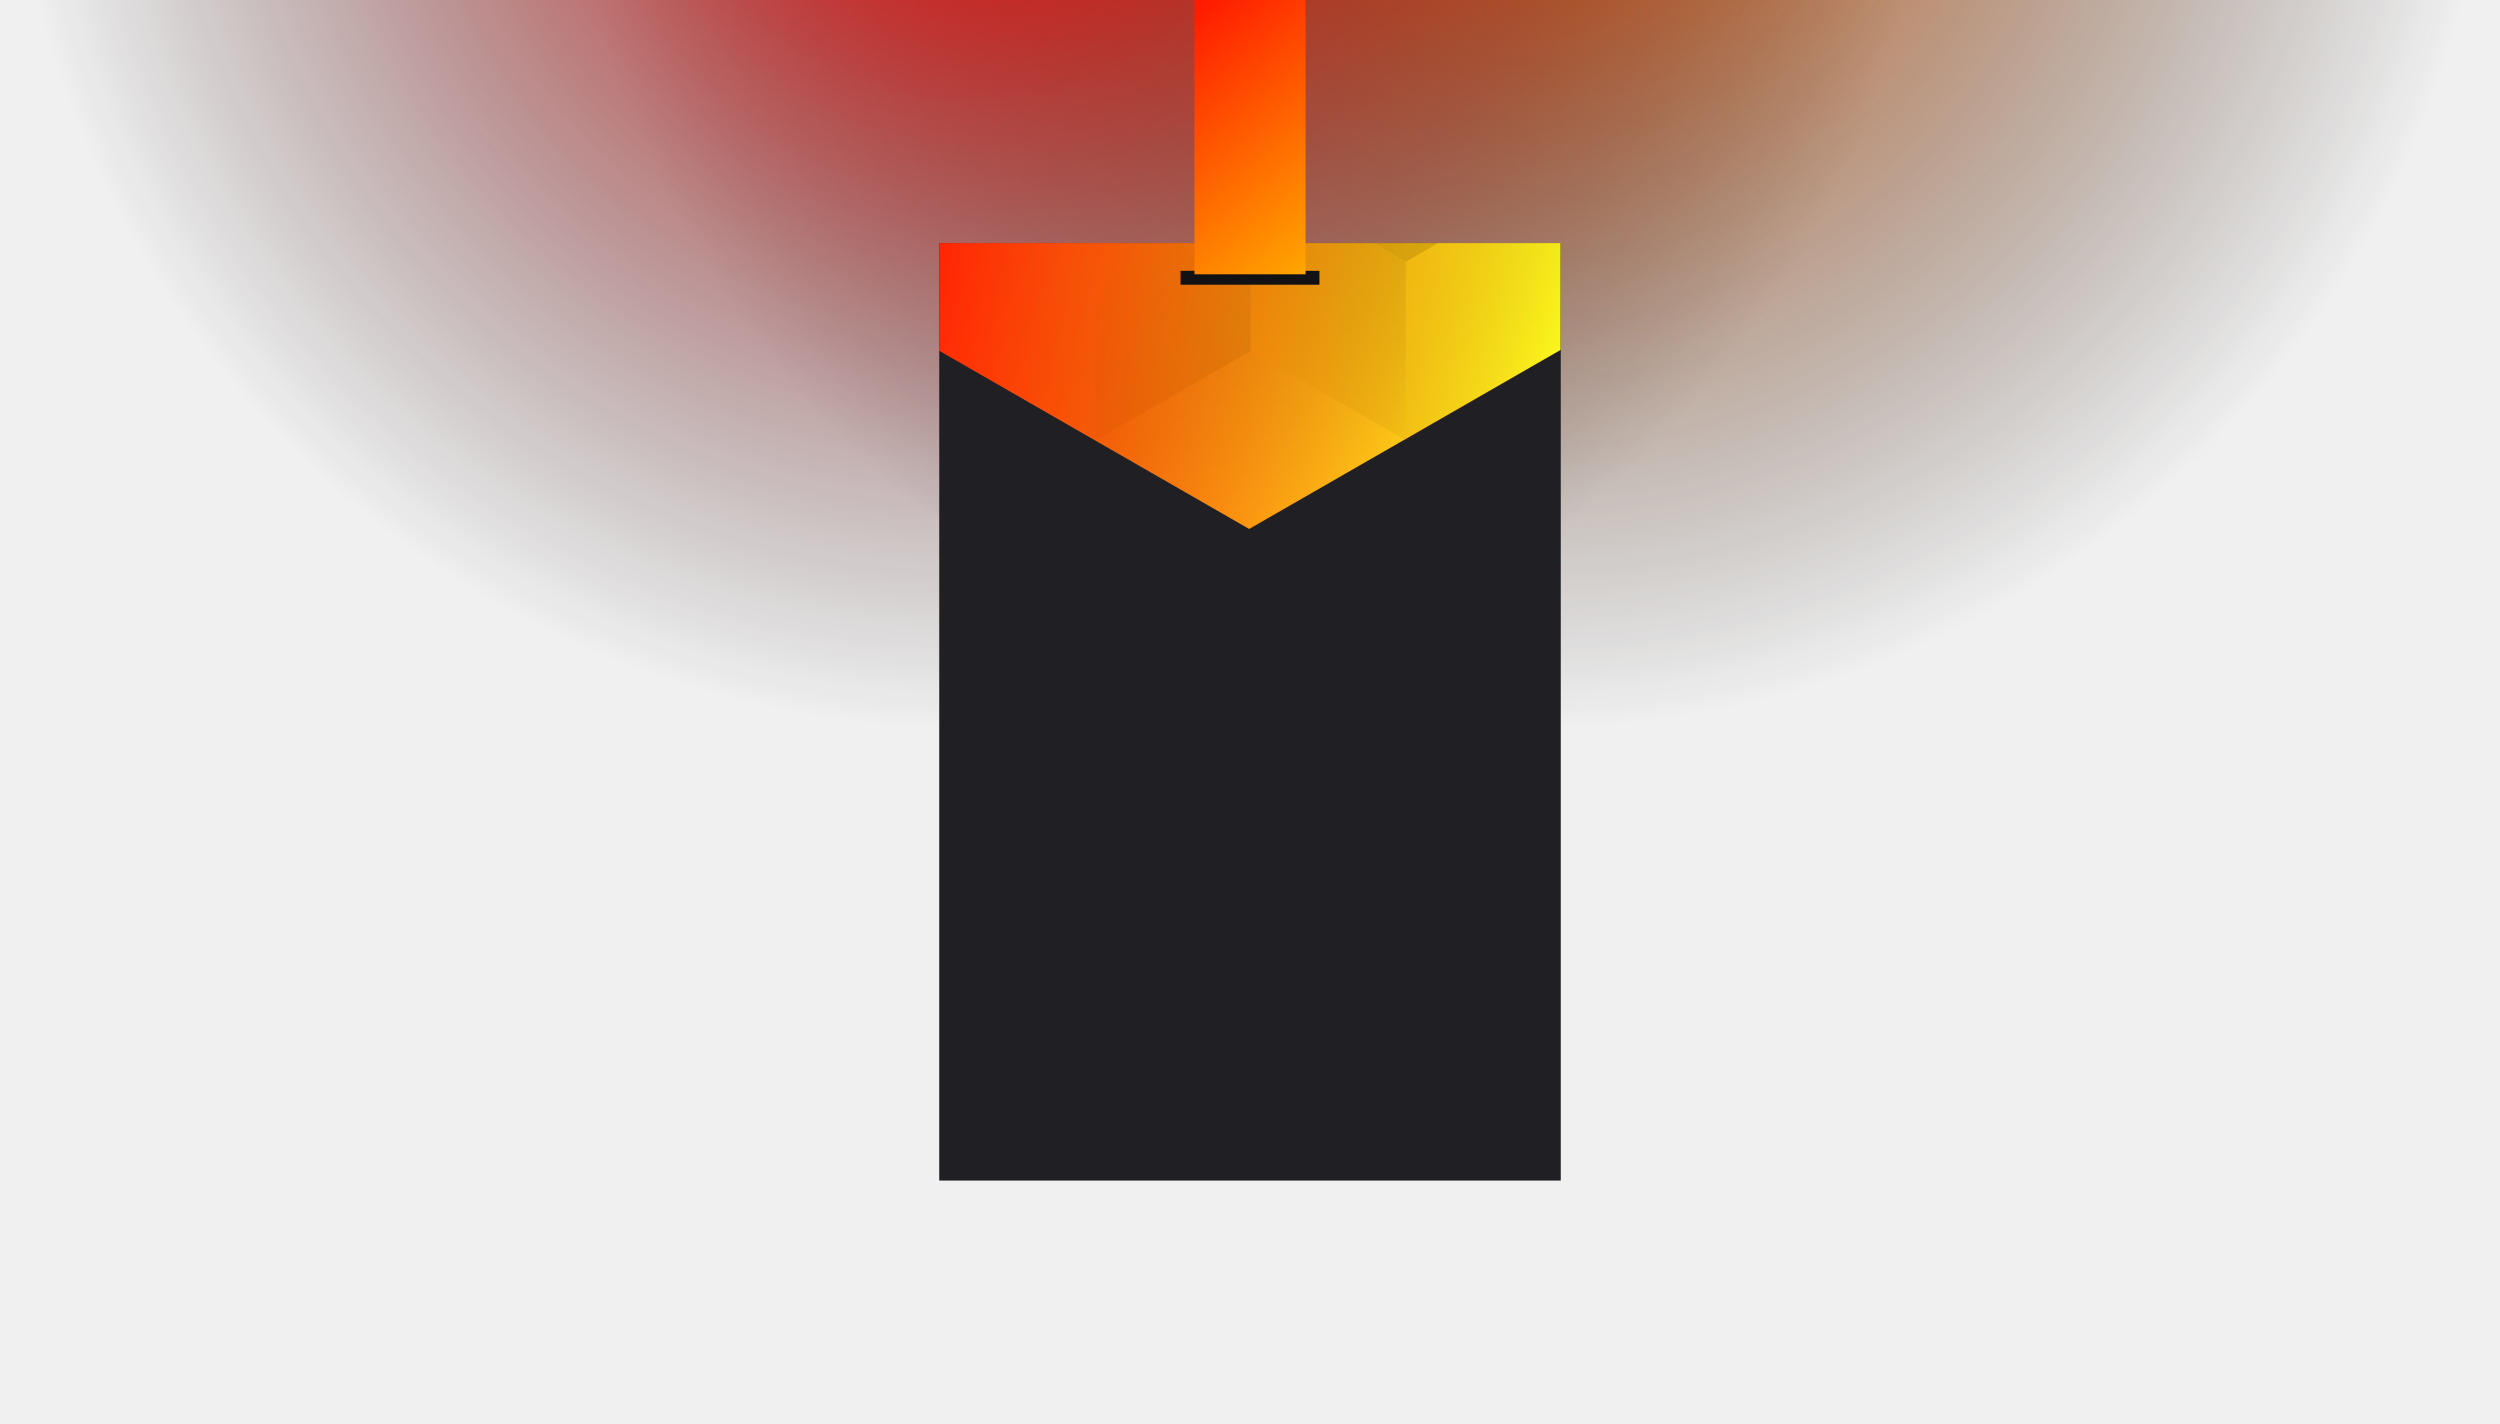
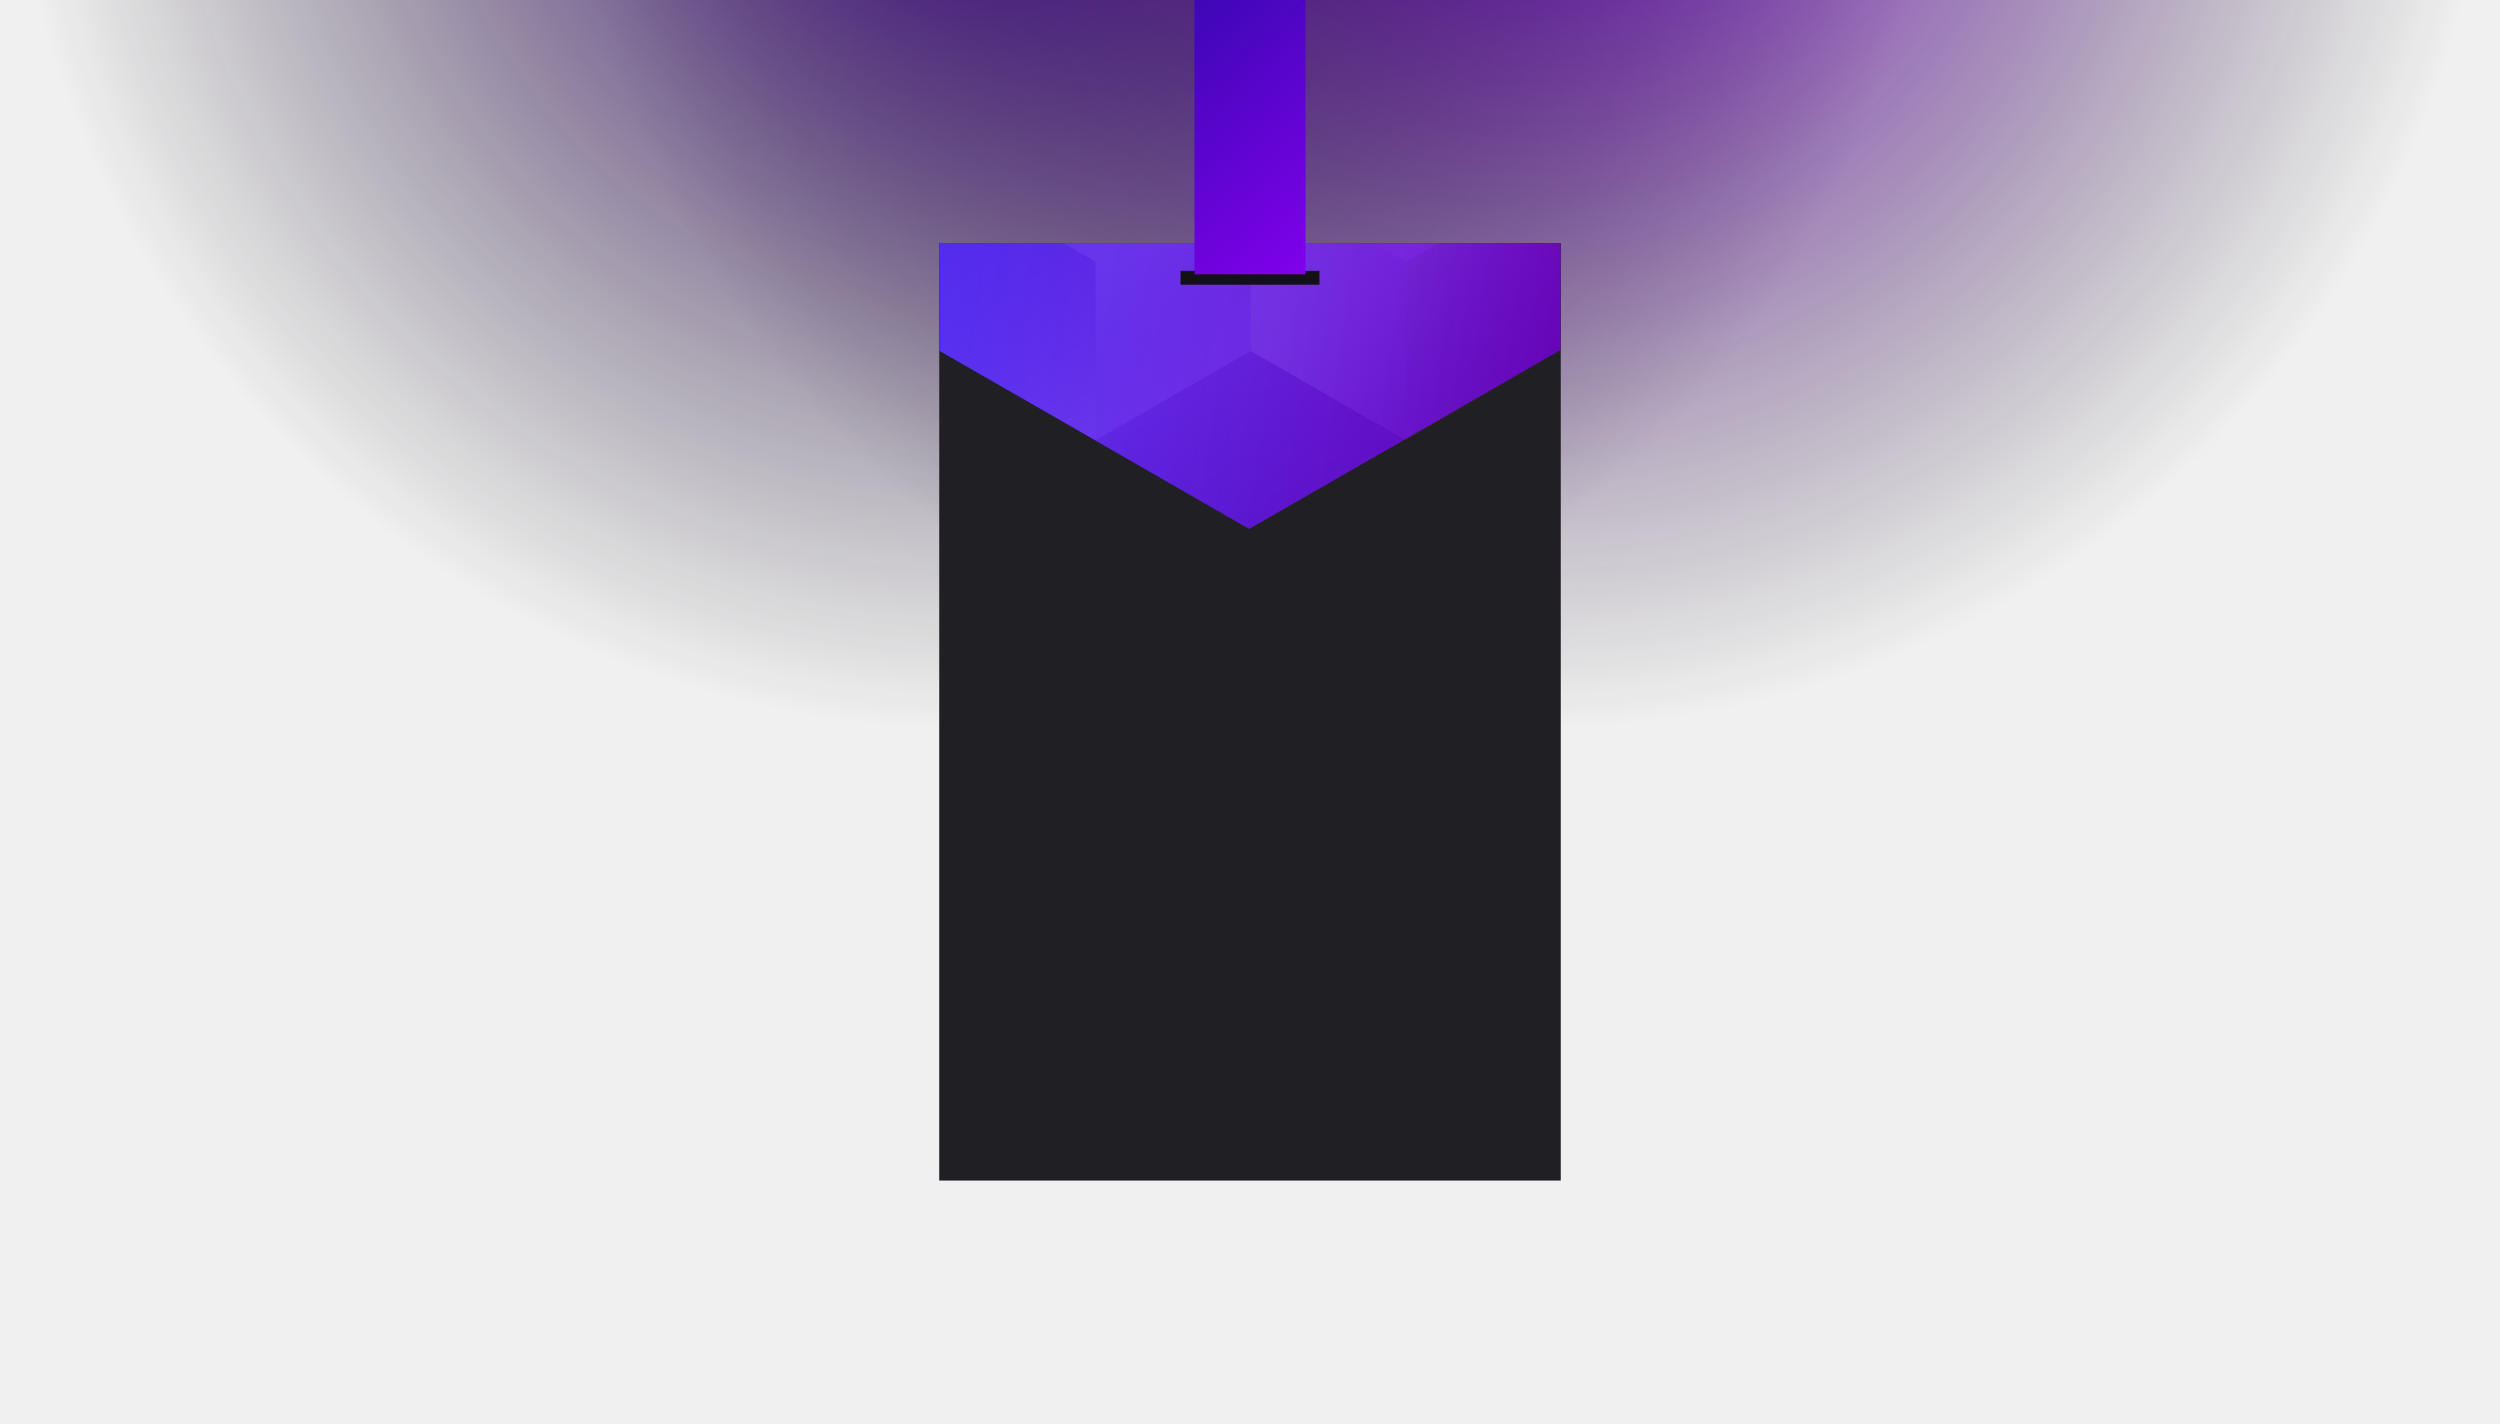
<svg xmlns="http://www.w3.org/2000/svg" width="1440" height="820" viewBox="0 0 1440 820" fill="none">
  <g clip-path="url(#clip0_61385_101)">
    <circle cx="881" cy="-137" r="559" transform="rotate(-180 881 -137)" fill="url(#paint0_radial_61385_101)" />
    <circle cx="559" cy="-137" r="559" transform="rotate(-180 559 -137)" fill="url(#paint1_radial_61385_101)" />
    <rect x="541" y="140" width="358" height="540" fill="#202024" />
    <mask id="mask0_61385_101" style="mask-type:alpha" maskUnits="userSpaceOnUse" x="541" y="140" width="358" height="540">
      <rect x="541" y="140" width="358" height="540" fill="#202024" />
    </mask>
    <g mask="url(#mask0_61385_101)">
      <path d="M899 201.492V-256.824L719.5 -360L540 -256.824V201.492L719.5 304.674L899 201.492Z" fill="url(#paint2_linear_61385_101)" />
      <g style="mix-blend-mode:luminosity" opacity="0.4">
        <path d="M541.801 99.35V202.159L631.101 253.569L720.4 202.159V99.35L631.101 47.94L541.801 99.35Z" fill="url(#paint3_linear_61385_101)" />
        <path d="M541.801 -3.465V99.344L631.101 150.754L720.4 99.344V-3.465L631.101 -54.875L541.801 -3.465Z" fill="url(#paint4_linear_61385_101)" />
        <path d="M720.4 202.159V99.349L809.7 47.94L899 99.349V202.159L809.7 253.568L720.4 202.159Z" fill="url(#paint5_linear_61385_101)" />
        <path d="M899 -3.465V99.344L809.7 150.754L720.4 99.344V-3.465L809.7 -54.875L899 -3.465Z" fill="url(#paint6_linear_61385_101)" />
        <path d="M809.7 253.59V150.781L720.4 99.371L631.101 150.781V253.59L720.4 305L809.7 253.59Z" fill="url(#paint7_linear_61385_101)" />
      </g>
    </g>
    <rect x="680" y="156" width="80" height="8" fill="#121214" />
    <rect x="688" width="64" height="158" fill="url(#paint8_linear_61385_101)" />
  </g>
  <defs>
    <radialGradient id="paint0_radial_61385_101" cx="0" cy="0" r="1" gradientUnits="userSpaceOnUse" gradientTransform="translate(881 -137) rotate(90) scale(559)">
-       <stop stop-color="#FF6400" />
+       <stop stop-color="#8800F2" />
      <stop offset="1" stop-color="#121214" stop-opacity="0" />
    </radialGradient>
    <radialGradient id="paint1_radial_61385_101" cx="0" cy="0" r="1" gradientUnits="userSpaceOnUse" gradientTransform="translate(559 -137) rotate(90) scale(559)">
-       <stop stop-color="#FF0100" />
+       <stop stop-color="#3B0086" />
      <stop offset="1" stop-color="#121214" stop-opacity="0" />
    </radialGradient>
    <linearGradient id="paint2_linear_61385_101" x1="540" y1="-344.234" x2="979.976" y2="-283.679" gradientUnits="userSpaceOnUse">
-       <stop stop-color="#FF0000" />
-       <stop offset="1" stop-color="#FBFF1E" />
+       <stop stop-color="#4D32F6" />
+       <stop offset="1" stop-color="#6704B5" />
    </linearGradient>
    <linearGradient id="paint3_linear_61385_101" x1="631.101" y1="248.84" x2="542.185" y2="97.104" gradientUnits="userSpaceOnUse">
      <stop stop-color="#8257E5" />
      <stop offset="1" stop-color="#FF008E" stop-opacity="0" />
    </linearGradient>
    <linearGradient id="paint4_linear_61385_101" x1="631.101" y1="146.026" x2="542.185" y2="-5.711" gradientUnits="userSpaceOnUse">
      <stop stop-color="#8257E5" />
      <stop offset="1" stop-color="#FF008E" stop-opacity="0" />
    </linearGradient>
    <linearGradient id="paint5_linear_61385_101" x1="899" y1="207.937" x2="720.676" y2="100.328" gradientUnits="userSpaceOnUse">
      <stop stop-color="#FF008E" stop-opacity="0" />
      <stop offset="1" stop-color="#FFCD1E" />
    </linearGradient>
    <linearGradient id="paint6_linear_61385_101" x1="809.7" y1="146.026" x2="898.615" y2="-5.711" gradientUnits="userSpaceOnUse">
      <stop stop-color="#8257E5" />
      <stop offset="1" stop-color="#FF008E" stop-opacity="0" />
    </linearGradient>
    <linearGradient id="paint7_linear_61385_101" x1="720.4" y1="104.099" x2="809.316" y2="255.836" gradientUnits="userSpaceOnUse">
      <stop stop-color="#8257E5" />
      <stop offset="1" stop-color="#FF008E" stop-opacity="0" />
    </linearGradient>
    <linearGradient id="paint8_linear_61385_101" x1="649.5" y1="4.93019e-08" x2="782" y2="158" gradientUnits="userSpaceOnUse">
-       <stop stop-color="#FF0100" />
-       <stop offset="1" stop-color="#FFB800" />
+       <stop stop-color="#3308AD" />
+       <stop offset="1" stop-color="#8800F2" />
    </linearGradient>
    <clipPath id="clip0_61385_101">
      <rect width="1440" height="820" fill="white" />
    </clipPath>
  </defs>
</svg>
